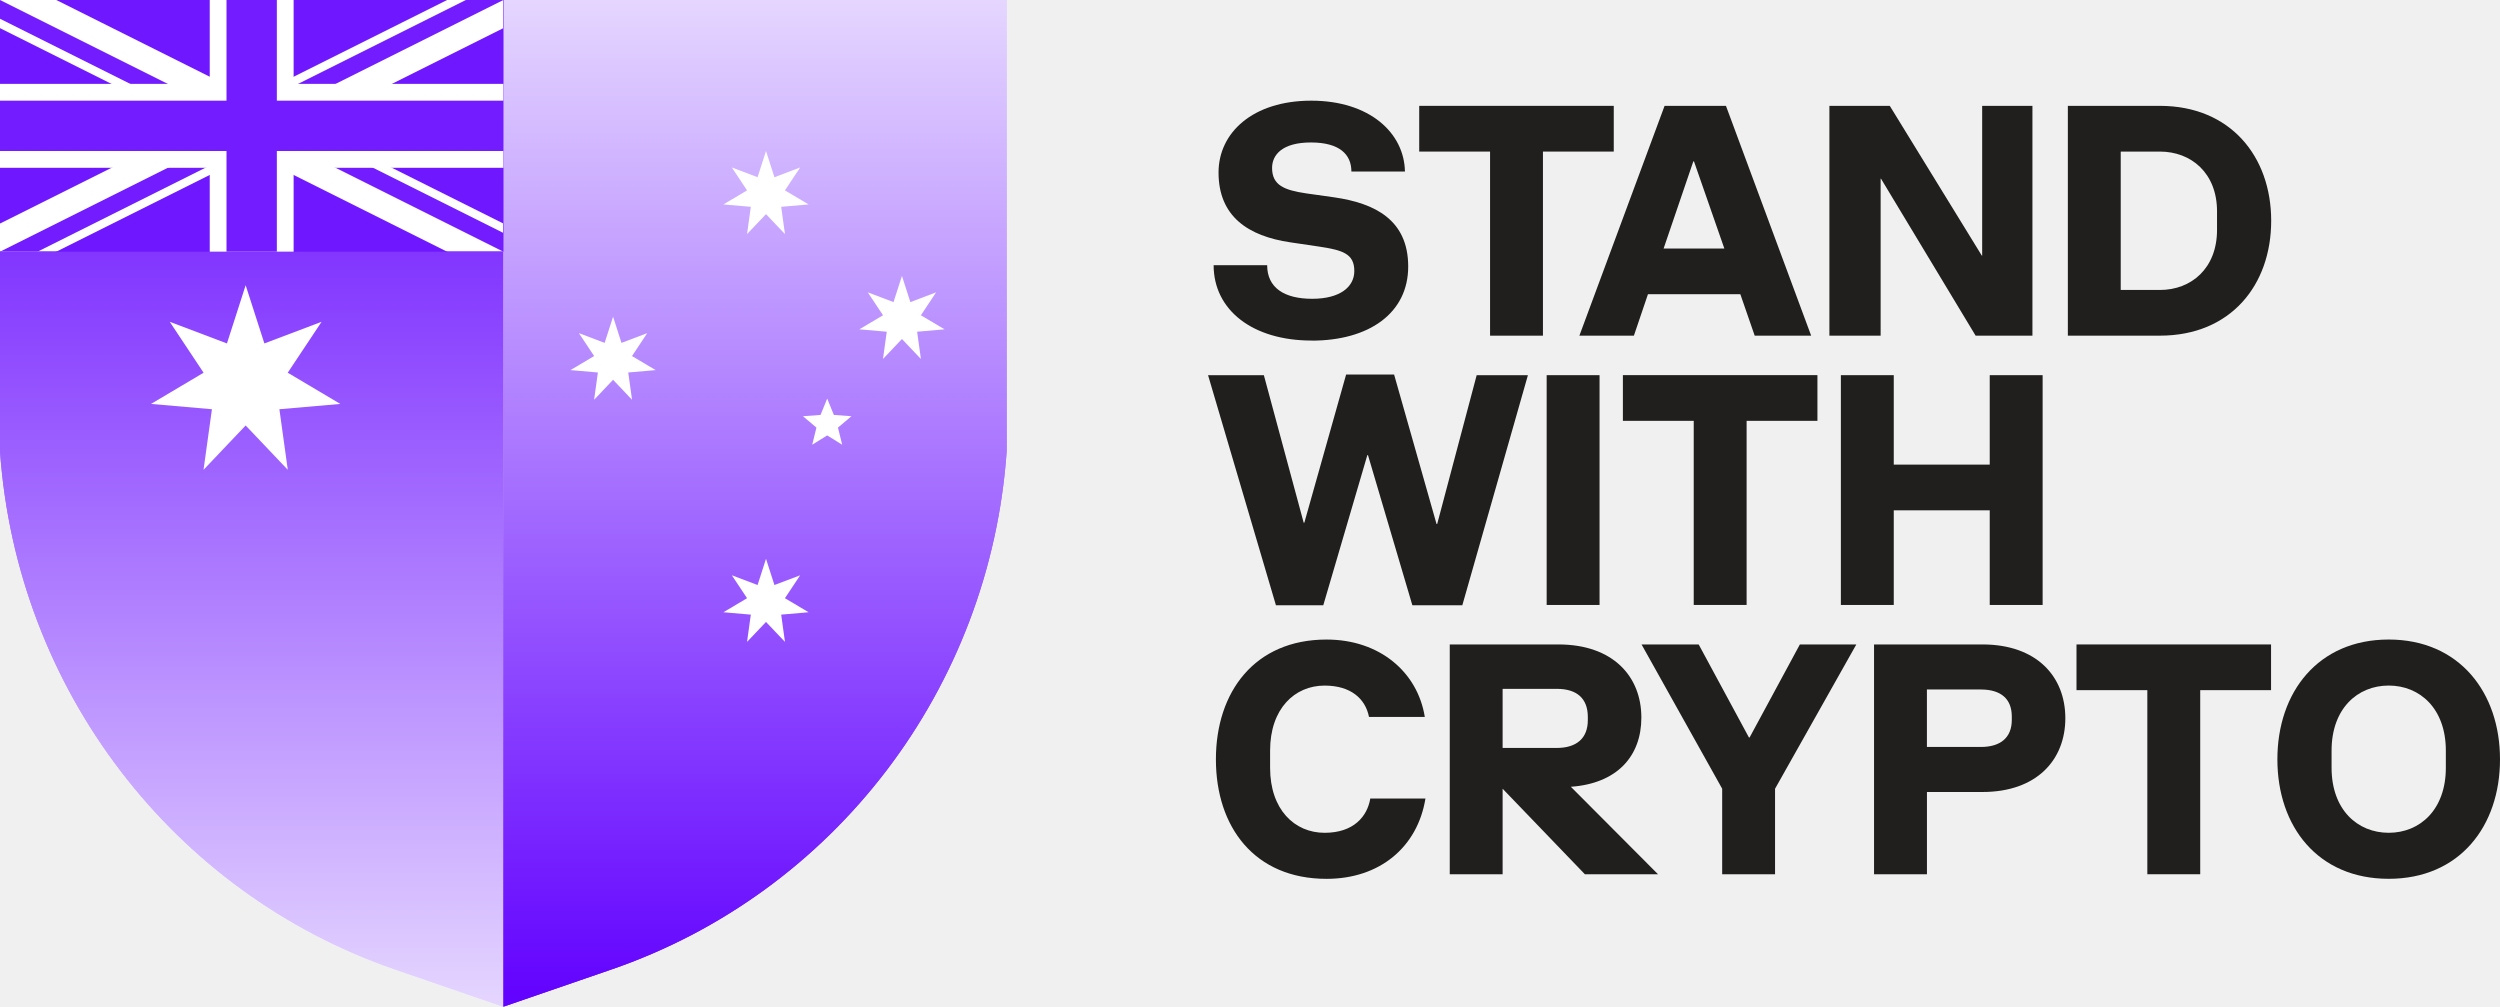
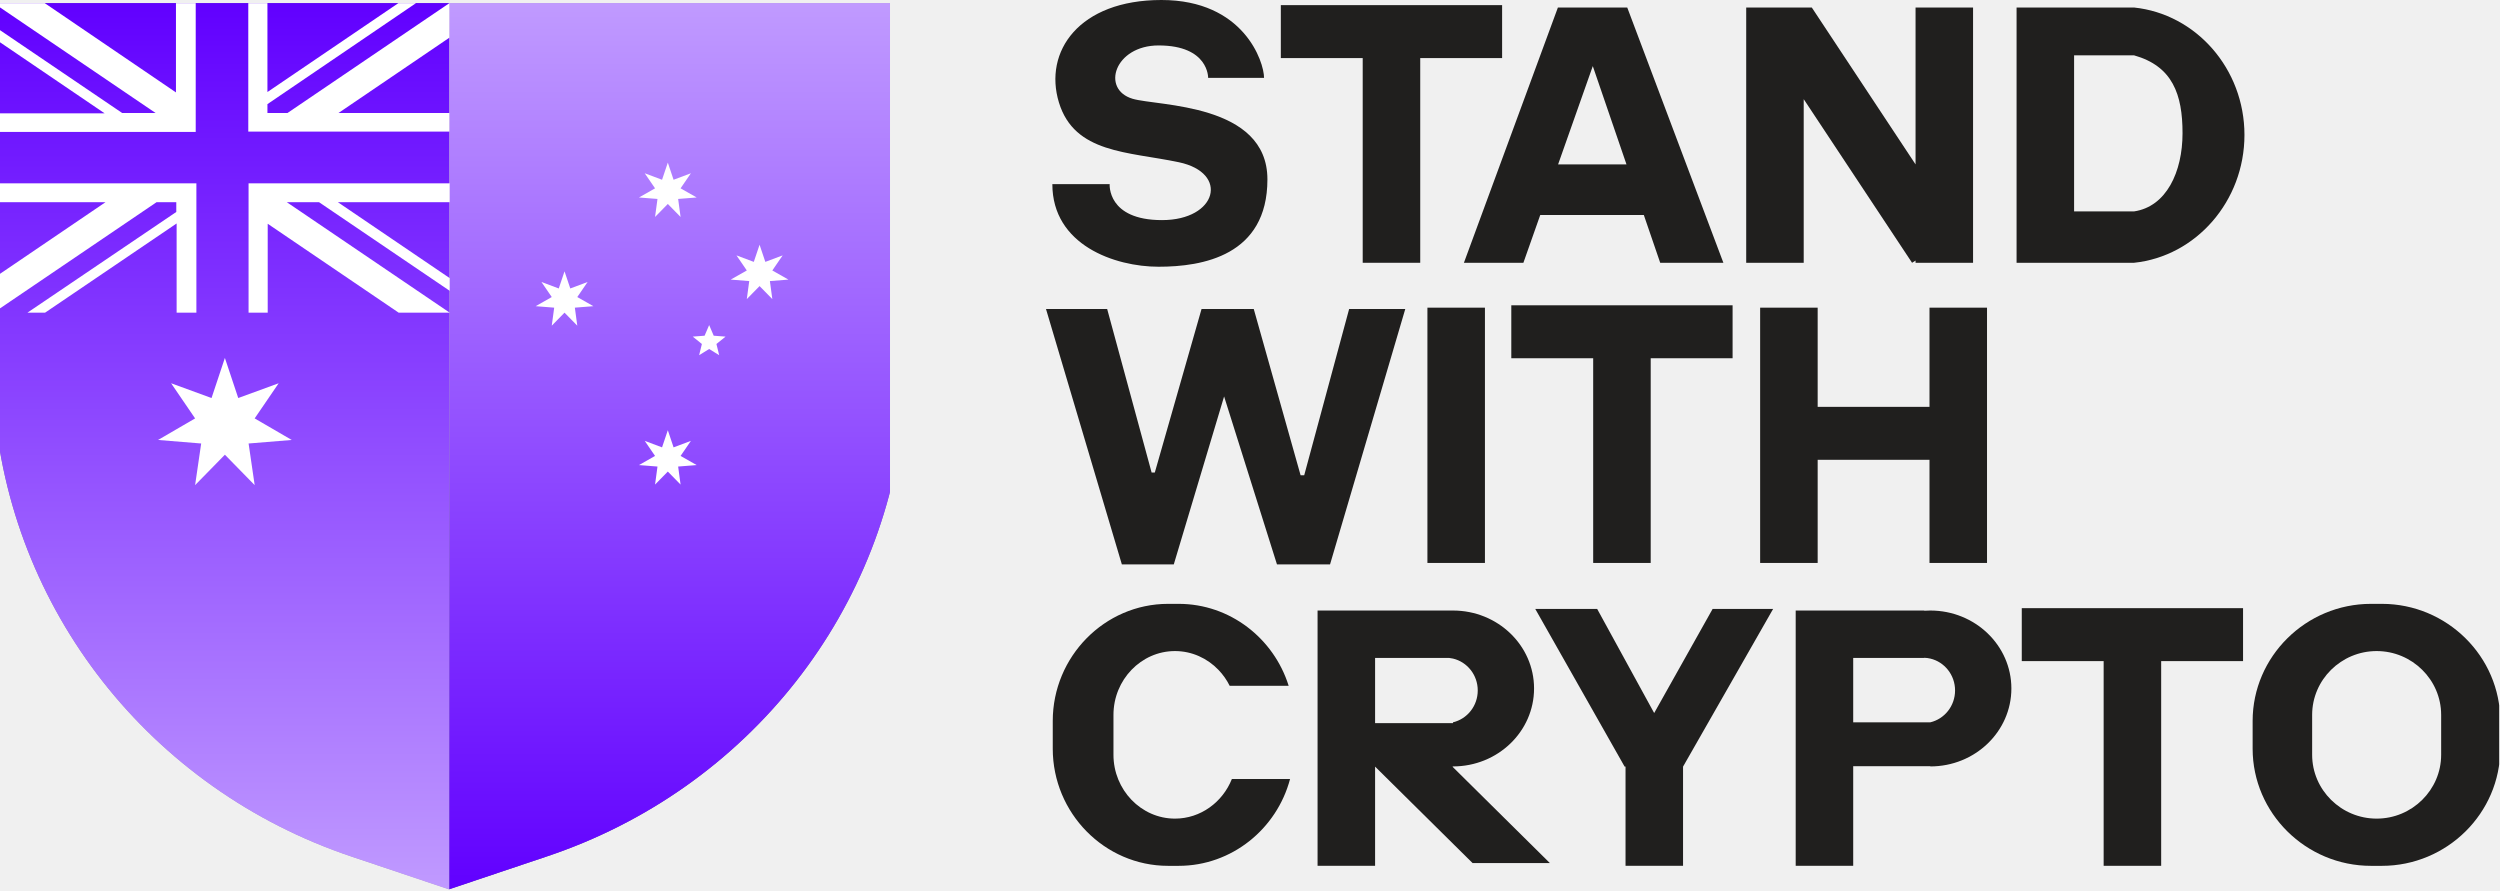
- <svg xmlns="http://www.w3.org/2000/svg" width="149" height="60" viewBox="0 0 149 60" fill="none">
-   <path d="M78.168 20.297C74.667 20.297 72.332 18.488 72.332 15.804H75.523C75.523 17.146 76.534 17.808 78.207 17.808C79.88 17.808 80.717 17.088 80.717 16.155C80.717 15.124 80.036 14.91 78.616 14.696L76.904 14.443C74.394 14.073 72.625 12.905 72.625 10.28C72.625 7.906 74.668 6 78.15 6C81.633 6 83.695 7.926 83.734 10.222H80.543C80.543 9.21 79.843 8.491 78.131 8.491C76.42 8.491 75.816 9.23 75.816 10.009C75.816 11.039 76.536 11.332 77.859 11.527L79.513 11.76C81.944 12.111 83.929 13.103 83.929 15.885C83.929 18.667 81.594 20.302 78.17 20.302L78.168 20.297Z" fill="#201F1E" />
-   <path d="M88.806 9.034H84.585V6.309H96.18V9.034H91.959V20.006H88.808V9.034H88.806Z" fill="#201F1E" />
-   <path d="M104.58 20.006L103.724 17.535H98.218L97.38 20.006H94.131L99.209 6.309H102.867L107.945 20.006H104.58ZM100.922 9.618L99.151 14.812H102.771L100.961 9.618H100.922Z" fill="#201F1E" />
-   <path d="M109.032 20.006V6.309H112.631L118.118 15.239H118.137V6.309H121.133V20.006H117.747L112.106 10.648H112.086V20.006H109.032Z" fill="#201F1E" />
-   <path d="M128.73 6.309C132.932 6.309 135.363 9.325 135.363 13.157C135.363 16.989 132.951 20.005 128.73 20.005H123.244V6.308H128.73V6.309ZM128.73 9.034H126.395V17.282H128.73C130.597 17.282 132.135 15.997 132.135 13.703V12.593C132.135 10.317 130.597 9.034 128.73 9.034Z" fill="#201F1E" />
-   <path d="M72 22.36H75.326L77.7 31.154H77.738L80.229 22.321H83.088L85.618 31.231H85.656L88.01 22.36H91.064L87.154 36.075H84.177L81.532 27.127H81.493L78.867 36.075H76.046L72 22.36Z" fill="#201F1E" />
-   <path d="M92.181 22.36H95.333V36.056H92.181V22.36Z" fill="#201F1E" />
-   <path d="M100.946 25.082H96.724V22.358H108.319V25.082H104.098V36.055H100.946V25.082Z" fill="#201F1E" />
-   <path d="M109.716 22.36H112.868V27.691H118.588V22.36H121.741V36.056H118.588V30.415H112.868V36.056H109.716V22.36Z" fill="#201F1E" />
-   <path d="M78.945 49.635C80.697 49.635 81.494 48.643 81.669 47.592H84.957C84.49 50.471 82.252 52.379 79.062 52.379C74.764 52.379 72.468 49.286 72.468 45.258C72.468 41.23 74.783 38.117 79.062 38.117C82.234 38.117 84.49 40.062 84.918 42.728H81.592C81.378 41.638 80.502 40.861 78.947 40.861C77.156 40.861 75.698 42.242 75.698 44.733V45.763C75.698 48.254 77.156 49.635 78.947 49.635H78.945Z" fill="#201F1E" />
-   <path d="M86.405 52.105V38.409H92.883C96.113 38.409 97.825 40.296 97.825 42.767C97.825 45.082 96.366 46.697 93.622 46.892L98.817 52.105H94.458L89.556 47.008V52.105H86.403H86.405ZM94.634 42.923V42.728C94.634 41.619 93.972 41.055 92.785 41.055H89.556V44.577H92.785C93.972 44.577 94.634 43.992 94.634 42.923Z" fill="#201F1E" />
-   <path d="M102.642 52.105V47.008L97.836 38.409H101.241L104.237 43.954H104.276L107.272 38.409H110.637L105.793 47.008V52.105H102.64H102.642Z" fill="#201F1E" />
-   <path d="M111.693 52.105V38.409H118.153C121.382 38.409 123.094 40.315 123.094 42.806C123.094 45.296 121.382 47.203 118.153 47.203H114.846V52.105H111.693ZM119.903 42.904V42.709C119.903 41.638 119.241 41.094 118.055 41.094H114.844V44.519H118.055C119.241 44.519 119.903 43.955 119.903 42.904Z" fill="#201F1E" />
-   <path d="M127.981 41.133H123.759V38.409H135.355V41.133H131.133V52.105H127.981V41.133Z" fill="#201F1E" />
-   <path d="M142.367 52.377C138.145 52.377 135.732 49.265 135.732 45.256C135.732 41.247 138.163 38.116 142.367 38.116C146.57 38.116 149 41.267 149 45.256C149 49.246 146.588 52.377 142.367 52.377ZM142.367 49.634C144.234 49.634 145.772 48.252 145.772 45.762V44.731C145.772 42.241 144.234 40.859 142.367 40.859C140.499 40.859 138.962 42.241 138.962 44.731V45.762C138.962 48.252 140.499 49.634 142.367 49.634Z" fill="#201F1E" />
-   <path d="M14.999 0H0V26.895C0.993 41.045 10.282 53.217 23.571 57.788L30 60V0H14.999Z" fill="url(#paint0_linear_134_1245)" />
-   <path d="M45.001 0H30V60L36.429 57.785C49.722 53.214 59.007 41.04 60 26.89V0H45.001Z" fill="url(#paint1_linear_134_1245)" />
-   <g clip-path="url(#clip0_134_1245)">
-     <rect width="30" height="15" fill="#670AFF" />
-     <mask id="mask0_134_1245" style="mask-type:luminance" maskUnits="userSpaceOnUse" x="0" y="0" width="30" height="15">
-       <path d="M0 0V15H30V0H0Z" fill="white" />
-     </mask>
-     <g mask="url(#mask0_134_1245)">
-       <path d="M0 0L30 15L0 0ZM30 0L0 15L30 0Z" fill="black" />
-       <path d="M0 0L30 15M30 0L0 15" stroke="white" stroke-width="4" />
-       <mask id="mask1_134_1245" style="mask-type:luminance" maskUnits="userSpaceOnUse" x="0" y="0" width="30" height="15">
-         <path d="M15 7.5H30V15L15 7.5ZM15 7.5V15H0L15 7.5ZM15 7.5H0V0L15 7.5ZM15 7.5V0H30L15 7.5Z" fill="white" />
+ <svg xmlns="http://www.w3.org/2000/svg" width="337" height="120" viewBox="0 0 337 120" fill="none">
+   <g clip-path="url(#clip0_21_610)">
+     <path d="M170.394 10.494H162.857C162.857 10.494 162.964 6.126 156.179 6.126C150.257 6.126 148.372 12.039 152.68 13.317C156.07 14.323 170.848 13.9 170.848 24.182C170.848 34.465 162.103 35.956 156.179 35.956C150.257 35.956 141.857 33.026 141.857 24.823H149.584C149.584 24.823 149.207 29.67 156.637 29.67C164.068 29.67 165.737 23.305 158.898 21.867C152.061 20.428 144.846 20.695 142.746 13.823C140.646 6.952 145.449 0 156.557 0C167.664 0 170.394 8.336 170.394 10.494Z" fill="#201F1E" />
+     <path d="M202.485 7.83V0.692H172.655V7.83H183.693V35.423H191.447V7.83H202.485Z" fill="#201F1E" />
+     <path d="M219.352 1.012H210.005L197.335 35.423H205.353L207.627 28.978H221.586L223.796 35.423H232.312L219.352 1.012ZM210.032 22.159L214.708 8.911L219.249 22.159H210.032Z" fill="#201F1E" />
+     <path d="M258.217 1.012V22.162L244.239 1.027V1.012H243.14H235.388V35.423H243.14V13.366L257.746 35.423L258.217 35.121V35.423H265.969V1.012H258.217Z" fill="#201F1E" />
+     <path d="M287.664 1.012H271.834V35.423H287.664C296.026 34.554 302.553 27.108 302.553 18.191C302.553 9.274 296.026 1.881 287.664 1.012ZM287.664 28.498H279.588V7.457H287.664C292.861 8.919 294.206 12.718 294.206 17.951C294.206 23.184 292.026 27.859 287.664 28.498Z" fill="#201F1E" />
+     <path d="M149.246 41.654H141L151.226 76.081H158.226L165.009 53.442L172.135 76.081H179.29L189.431 41.654H181.863L175.806 64.069H175.321L169.007 41.654H161.968L155.668 63.696H155.238L149.246 41.654Z" fill="#201F1E" />
+     <path d="M200.169 41.473H192.416V75.885H200.169V41.473Z" fill="#201F1E" />
+     <path d="M233.553 41.154H203.724V48.292H214.761V75.885H222.515V48.292H233.553V41.154Z" fill="#201F1E" />
+     <path d="M260.096 41.473V54.844H245.021V41.473H237.267V54.844V61.981V75.885H245.021V61.981H260.096V75.885H267.85V41.473H260.096Z" fill="#201F1E" />
+     <path d="M173.9 105.013C172.116 111.733 166.045 116.715 158.885 116.715H157.458C148.907 116.715 141.911 109.611 141.911 100.927V97.187C141.911 88.504 148.907 81.399 157.458 81.399H158.885C165.809 81.399 171.714 86.058 173.71 92.442H165.76C165.362 91.645 164.849 90.92 164.243 90.291C162.74 88.732 160.667 87.764 158.387 87.764C153.827 87.764 150.095 91.635 150.095 96.367V101.747C150.095 104.113 151.028 106.264 152.531 107.823C154.034 109.382 156.107 110.35 158.387 110.35C161.835 110.35 164.81 108.137 166.055 105.013H173.9Z" fill="#201F1E" />
+     <path d="M195.783 103.34H195.861V103.314C201.898 103.314 206.791 98.609 206.791 92.806C206.791 87.003 201.898 82.299 195.861 82.299H177.608V116.711H185.362V103.34L198.5 116.338H208.919L195.783 103.34ZM185.362 88.691H195.356C195.528 88.71 195.697 88.738 195.861 88.776C197.774 89.227 199.2 90.979 199.2 93.073C199.2 95.166 197.774 96.919 195.861 97.369V97.481H185.362V88.691Z" fill="#201F1E" />
+     <path d="M230.86 82.086L222.983 96.119L215.299 82.086H206.954L218.999 103.34H219.122V116.711H226.875V103.34L239.016 82.086H230.86Z" fill="#201F1E" />
+     <path d="M260.204 82.299C259.932 82.299 259.663 82.309 259.396 82.328V82.299H242.059V116.711H249.812V103.287H260.204V103.314C266.241 103.314 271.134 98.609 271.134 92.806C271.134 87.003 266.241 82.299 260.204 82.299ZM260.204 97.369V97.374H249.812V88.691H259.396V88.668C259.674 88.678 259.943 88.715 260.204 88.776C262.117 89.227 263.543 90.979 263.543 93.073C263.543 95.166 262.117 96.919 260.204 97.369Z" fill="#201F1E" />
+     <path d="M302.364 81.98H272.534V89.118H283.572V116.711H291.326V89.118H302.364V81.98Z" fill="#201F1E" />
+     <path d="M321.078 81.399H319.614C310.836 81.399 303.655 88.504 303.655 97.187V100.927C303.655 109.611 310.836 116.716 319.614 116.716H321.078C329.856 116.716 337.037 109.611 337.037 100.927V97.187C337.037 88.504 329.856 81.399 321.078 81.399ZM329.068 101.747C329.068 106.478 325.156 110.35 320.374 110.35C315.591 110.35 311.677 106.479 311.677 101.747V96.367C311.677 91.636 315.591 87.764 320.374 87.764C325.156 87.764 329.068 91.635 329.068 96.367V101.747Z" fill="#201F1E" />
+     <g clip-path="url(#clip1_21_610)">
+       <mask id="mask0_21_610" style="mask-type:luminance" maskUnits="userSpaceOnUse" x="0" y="0" width="120" height="120">
+         <path d="M120 0H0V120H120V0Z" fill="white" />
      </mask>
-       <g mask="url(#mask1_134_1245)">
-         <path d="M0 0L30 15L0 0ZM30 0L0 15L30 0Z" fill="black" />
-         <path d="M0 0L30 15M30 0L0 15" stroke="#721CFF" stroke-width="2.667" />
+       <g mask="url(#mask0_21_610)">
+         <path d="M89.983 57.994L90.76 60.305L93.096 59.428L91.703 61.46L93.873 62.692L91.375 62.89L91.703 65.32L89.983 63.565L88.262 65.32L88.59 62.89L86.093 62.692L88.262 61.46L86.87 59.428L89.206 60.305L89.983 57.994Z" fill="white" />
+         <path d="M89.983 21.921L90.76 24.232L93.096 23.355L91.703 25.387L93.873 26.62L91.375 26.818L91.703 29.246L89.983 27.493L88.262 29.246L88.59 26.818L86.093 26.62L88.262 25.387L86.87 23.355L89.206 24.232L89.983 21.921Z" fill="white" />
+         <path d="M102.348 32.951L103.126 35.262L105.461 34.385L104.069 36.417L106.238 37.65L103.741 37.848L104.069 40.276L102.348 38.523L100.628 40.276L100.956 37.848L98.458 37.65L100.628 36.417L99.235 34.385L101.57 35.262L102.348 32.951Z" fill="white" />
+         <path d="M95.552 43.819L96.167 45.254L97.763 45.375L96.534 46.369L96.903 47.88L95.552 47.044L94.202 47.88L94.571 46.369L93.341 45.375L94.938 45.254L95.552 43.819Z" fill="white" />
+         <path d="M29.862 0.422H-0.851V53.97C1.197 82.119 20.199 106.366 47.433 115.482L60.579 119.901V0.422H29.866H29.862Z" fill="url(#paint0_linear_21_610)" />
+         <path d="M29.862 0.422H-0.851V53.97C1.197 82.119 20.199 106.366 47.433 115.482L60.579 119.901V0.422H29.866H29.862Z" fill="url(#paint1_linear_21_610)" />
+         <path d="M91.293 0.422H60.579V119.864L73.725 115.445C100.959 106.326 119.961 82.119 122.01 53.934V0.422H91.296H91.293Z" fill="url(#paint2_linear_21_610)" />
+         <path d="M91.293 0.422H60.579V119.864L73.725 115.445C100.959 106.326 119.961 82.119 122.01 53.934V0.422H91.296H91.293Z" fill="url(#paint3_linear_21_610)" />
+         <path d="M39.242 24.709H33.507V42.147H36.087V30.163L53.738 42.147H60.617L38.665 27.258H43.008L60.617 39.202V37.489L45.547 27.258H60.617V24.709H39.238H39.242Z" fill="white" />
+         <path d="M23.761 12.487L6.027 0.422H-0.851L20.976 15.234H16.471L-0.851 3.489V5.121L14.098 15.274H-0.851V17.783H26.383V0.426H23.719V12.45L23.761 12.49V12.487Z" fill="white" />
+         <path d="M23.761 24.709H-0.851V27.258H14.219L-0.851 37.489V42.147L21.101 27.258H23.764V28.571L3.699 42.147H6.076L23.809 30.123V42.147H26.473V24.709H23.771H23.761Z" fill="white" />
+         <path d="M60.579 0.422L38.751 15.234H36.05V14.038L56.077 0.422H53.7L36.05 12.406V0.422H33.469V17.739H60.579V15.231H45.63L60.579 5.077V0.419V0.422Z" fill="white" />
+         <path d="M30.311 48.24L32.115 53.654L37.563 51.663L34.329 56.402L39.325 59.307L33.511 59.783L34.329 65.395L30.315 61.295L26.3 65.395L27.119 59.783L21.305 59.307L26.3 56.402L23.067 51.663L28.515 53.654L30.318 48.24H30.311Z" fill="white" />
+         <path d="M90.022 57.994L90.798 60.305L93.134 59.428L91.742 61.46L93.911 62.692L91.414 62.89L91.742 65.32L90.022 63.565L88.301 65.32L88.629 62.89L86.131 62.692L88.301 61.46L86.909 59.428L89.244 60.305L90.022 57.994Z" fill="white" />
+         <path d="M76.098 36.575L76.875 38.886L79.211 38.01L77.818 40.041L79.988 41.274L77.49 41.472L77.818 43.901L76.098 42.147L74.377 43.901L74.705 41.472L72.208 41.274L74.377 40.041L72.985 38.01L75.321 38.886L76.098 36.575Z" fill="white" />
+         <path d="M90.022 21.921L90.798 24.232L93.134 23.355L91.742 25.387L93.911 26.62L91.414 26.818L91.742 29.246L90.022 27.493L88.301 29.246L88.629 26.818L86.131 26.62L88.301 25.387L86.909 23.355L89.244 24.232L90.022 21.921Z" fill="white" />
+         <path d="M102.39 32.992L103.166 35.302L105.502 34.426L104.11 36.458L106.279 37.69L103.782 37.889L104.11 40.317L102.39 38.564L100.669 40.317L100.997 37.889L98.499 37.69L100.669 36.458L99.277 34.426L101.612 35.302L102.39 32.992Z" fill="white" />
+         <path d="M95.594 43.819L96.209 45.254L97.806 45.375L96.575 46.369L96.945 47.88L95.594 47.044L94.243 47.88L94.613 46.369L93.383 45.375L94.979 45.254L95.594 43.819Z" fill="white" />
      </g>
-       <path d="M15 0V15V0ZM0 7.5H30H0Z" fill="black" />
-       <path d="M15 0V15M0 7.5H30" stroke="white" stroke-width="6.667" />
-       <path d="M15 0V15V0ZM0 7.5H30H0Z" fill="black" />
-       <path d="M15 0V15M0 7.5H30" stroke="#721CFF" stroke-width="4" />
    </g>
  </g>
-   <path d="M14.999 0H0V26.895C0.993 41.045 10.282 53.217 23.571 57.788L30 60V0H14.999Z" fill="url(#paint2_linear_134_1245)" />
-   <path d="M45.001 0H30V60L36.429 57.785C49.722 53.214 59.007 41.04 60 26.89V0H45.001Z" fill="url(#paint3_linear_134_1245)" />
-   <g clip-path="url(#clip1_134_1245)">
-     <path d="M0 0H30V15H0V0Z" fill="#6F17FF" />
-     <mask id="mask2_134_1245" style="mask-type:luminance" maskUnits="userSpaceOnUse" x="0" y="0" width="30" height="15">
-       <path d="M0 0H30V15H0V0Z" fill="white" />
-     </mask>
-     <g mask="url(#mask2_134_1245)">
-       <path d="M0 0L30 15L0 0ZM30 0L0 15L30 0Z" fill="black" />
-       <path d="M0 0L30 15M30 0L0 15" stroke="white" stroke-width="3" />
-     </g>
-     <mask id="mask3_134_1245" style="mask-type:luminance" maskUnits="userSpaceOnUse" x="0" y="0" width="30" height="15">
-       <path d="M0 0V7.5H30V15L0 0ZM30 0H15V15H0L30 0Z" fill="white" />
-     </mask>
-     <g mask="url(#mask3_134_1245)">
-       <path d="M0 0L30 15L0 0ZM30 0L0 15L30 0Z" fill="black" />
-       <path d="M0 0L30 15M30 0L0 15" stroke="#721CFF" stroke-width="2" />
-     </g>
-     <path d="M15 0V15V0ZM0 7.5H30H0Z" fill="black" />
-     <path d="M15 0V15M0 7.5H30" stroke="white" stroke-width="5" />
-     <path d="M15 0V15V0ZM0 7.5H30H0Z" fill="black" />
-     <path d="M15 0V15M0 7.5H30" stroke="#721CFF" stroke-width="3" />
-   </g>
-   <path d="M14.641 17L15.757 20.469L19.166 19.179L17.149 22.214L20.283 24.074L16.652 24.39L17.152 28L14.641 25.358L12.131 28L12.631 24.39L9 24.074L12.134 22.214L10.117 19.179L13.526 20.469L14.641 17Z" fill="white" />
-   <path d="M45.654 33.306L46.156 34.867L47.69 34.286L46.782 35.653L48.193 36.49L46.559 36.632L46.784 38.256L45.654 37.068L44.524 38.256L44.749 36.632L43.115 36.49L44.525 35.653L43.618 34.286L45.151 34.867L45.654 33.306Z" fill="white" />
-   <path d="M36.539 18.874L37.041 20.436L38.575 19.855L37.667 21.221L39.078 22.058L37.444 22.2L37.669 23.825L36.539 22.636L35.409 23.825L35.634 22.2L34 22.058L35.41 21.221L34.503 19.855L36.037 20.436L36.539 18.874Z" fill="white" />
-   <path d="M45.654 9L46.156 10.561L47.69 9.981L46.782 11.347L48.193 12.184L46.559 12.326L46.784 13.95L45.654 12.762L44.524 13.95L44.749 12.326L43.115 12.184L44.525 11.347L43.618 9.981L45.151 10.561L45.654 9Z" fill="white" />
-   <path d="M53.756 16.444L54.258 18.005L55.792 17.424L54.885 18.79L56.295 19.627L54.661 19.77L54.886 21.394L53.756 20.205L52.626 21.394L52.851 19.77L51.217 19.627L52.628 18.79L51.72 17.424L53.254 18.005L53.756 16.444Z" fill="white" />
-   <path d="M49.301 23.757L49.698 24.73L50.745 24.807L49.943 25.485L50.194 26.505L49.301 25.951L48.408 26.505L48.659 25.485L47.856 24.807L48.904 24.73L49.301 23.757Z" fill="white" />
  <defs>
-     <linearGradient id="paint0_linear_134_1245" x1="14.999" y1="0" x2="14.999" y2="60" gradientUnits="userSpaceOnUse">
+     <linearGradient id="paint0_linear_21_610" x1="29.862" y1="0.422" x2="29.862" y2="119.901" gradientUnits="userSpaceOnUse">
+       <stop stop-color="#5B53A3" />
+       <stop offset="1" stop-color="#B09ACA" />
+     </linearGradient>
+     <linearGradient id="paint1_linear_21_610" x1="29.864" y1="0.422" x2="29.864" y2="119.862" gradientUnits="userSpaceOnUse">
      <stop stop-color="#6100FF" />
-       <stop offset="1" stop-color="#E5D6FF" />
+       <stop offset="1" stop-color="#C09AFF" />
    </linearGradient>
-     <linearGradient id="paint1_linear_134_1245" x1="45.001" y1="0" x2="45.001" y2="60" gradientUnits="userSpaceOnUse">
-       <stop stop-color="#E5D6FF" />
-       <stop offset="1" stop-color="#6100FF" />
+     <linearGradient id="paint2_linear_21_610" x1="91.293" y1="0.422" x2="91.293" y2="119.864" gradientUnits="userSpaceOnUse">
+       <stop stop-color="#B09ACA" />
+       <stop offset="1" stop-color="#5B53A3" />
+     </linearGradient>
+     <linearGradient id="paint3_linear_21_610" x1="91.294" y1="0.422" x2="91.294" y2="119.825" gradientUnits="userSpaceOnUse">
+       <stop stop-color="#C09AFF" />
      <stop offset="1" stop-color="#6100FF" />
    </linearGradient>
-     <linearGradient id="paint2_linear_134_1245" x1="14.999" y1="0" x2="14.999" y2="60" gradientUnits="userSpaceOnUse">
-       <stop stop-color="#6100FF" />
-       <stop offset="1" stop-color="#E5D6FF" />
-     </linearGradient>
-     <linearGradient id="paint3_linear_134_1245" x1="45.001" y1="0" x2="45.001" y2="60" gradientUnits="userSpaceOnUse">
-       <stop stop-color="#E5D6FF" />
-       <stop offset="1" stop-color="#6100FF" />
-       <stop offset="1" stop-color="#6100FF" />
-     </linearGradient>
-     <clipPath id="clip0_134_1245">
-       <rect width="30" height="15" fill="white" />
+     <clipPath id="clip0_21_610">
+       <rect width="336.89" height="120" fill="white" />
    </clipPath>
-     <clipPath id="clip1_134_1245">
-       <rect width="30" height="15" fill="white" />
+     <clipPath id="clip1_21_610">
+       <rect width="120" height="120" fill="white" />
    </clipPath>
  </defs>
</svg>
